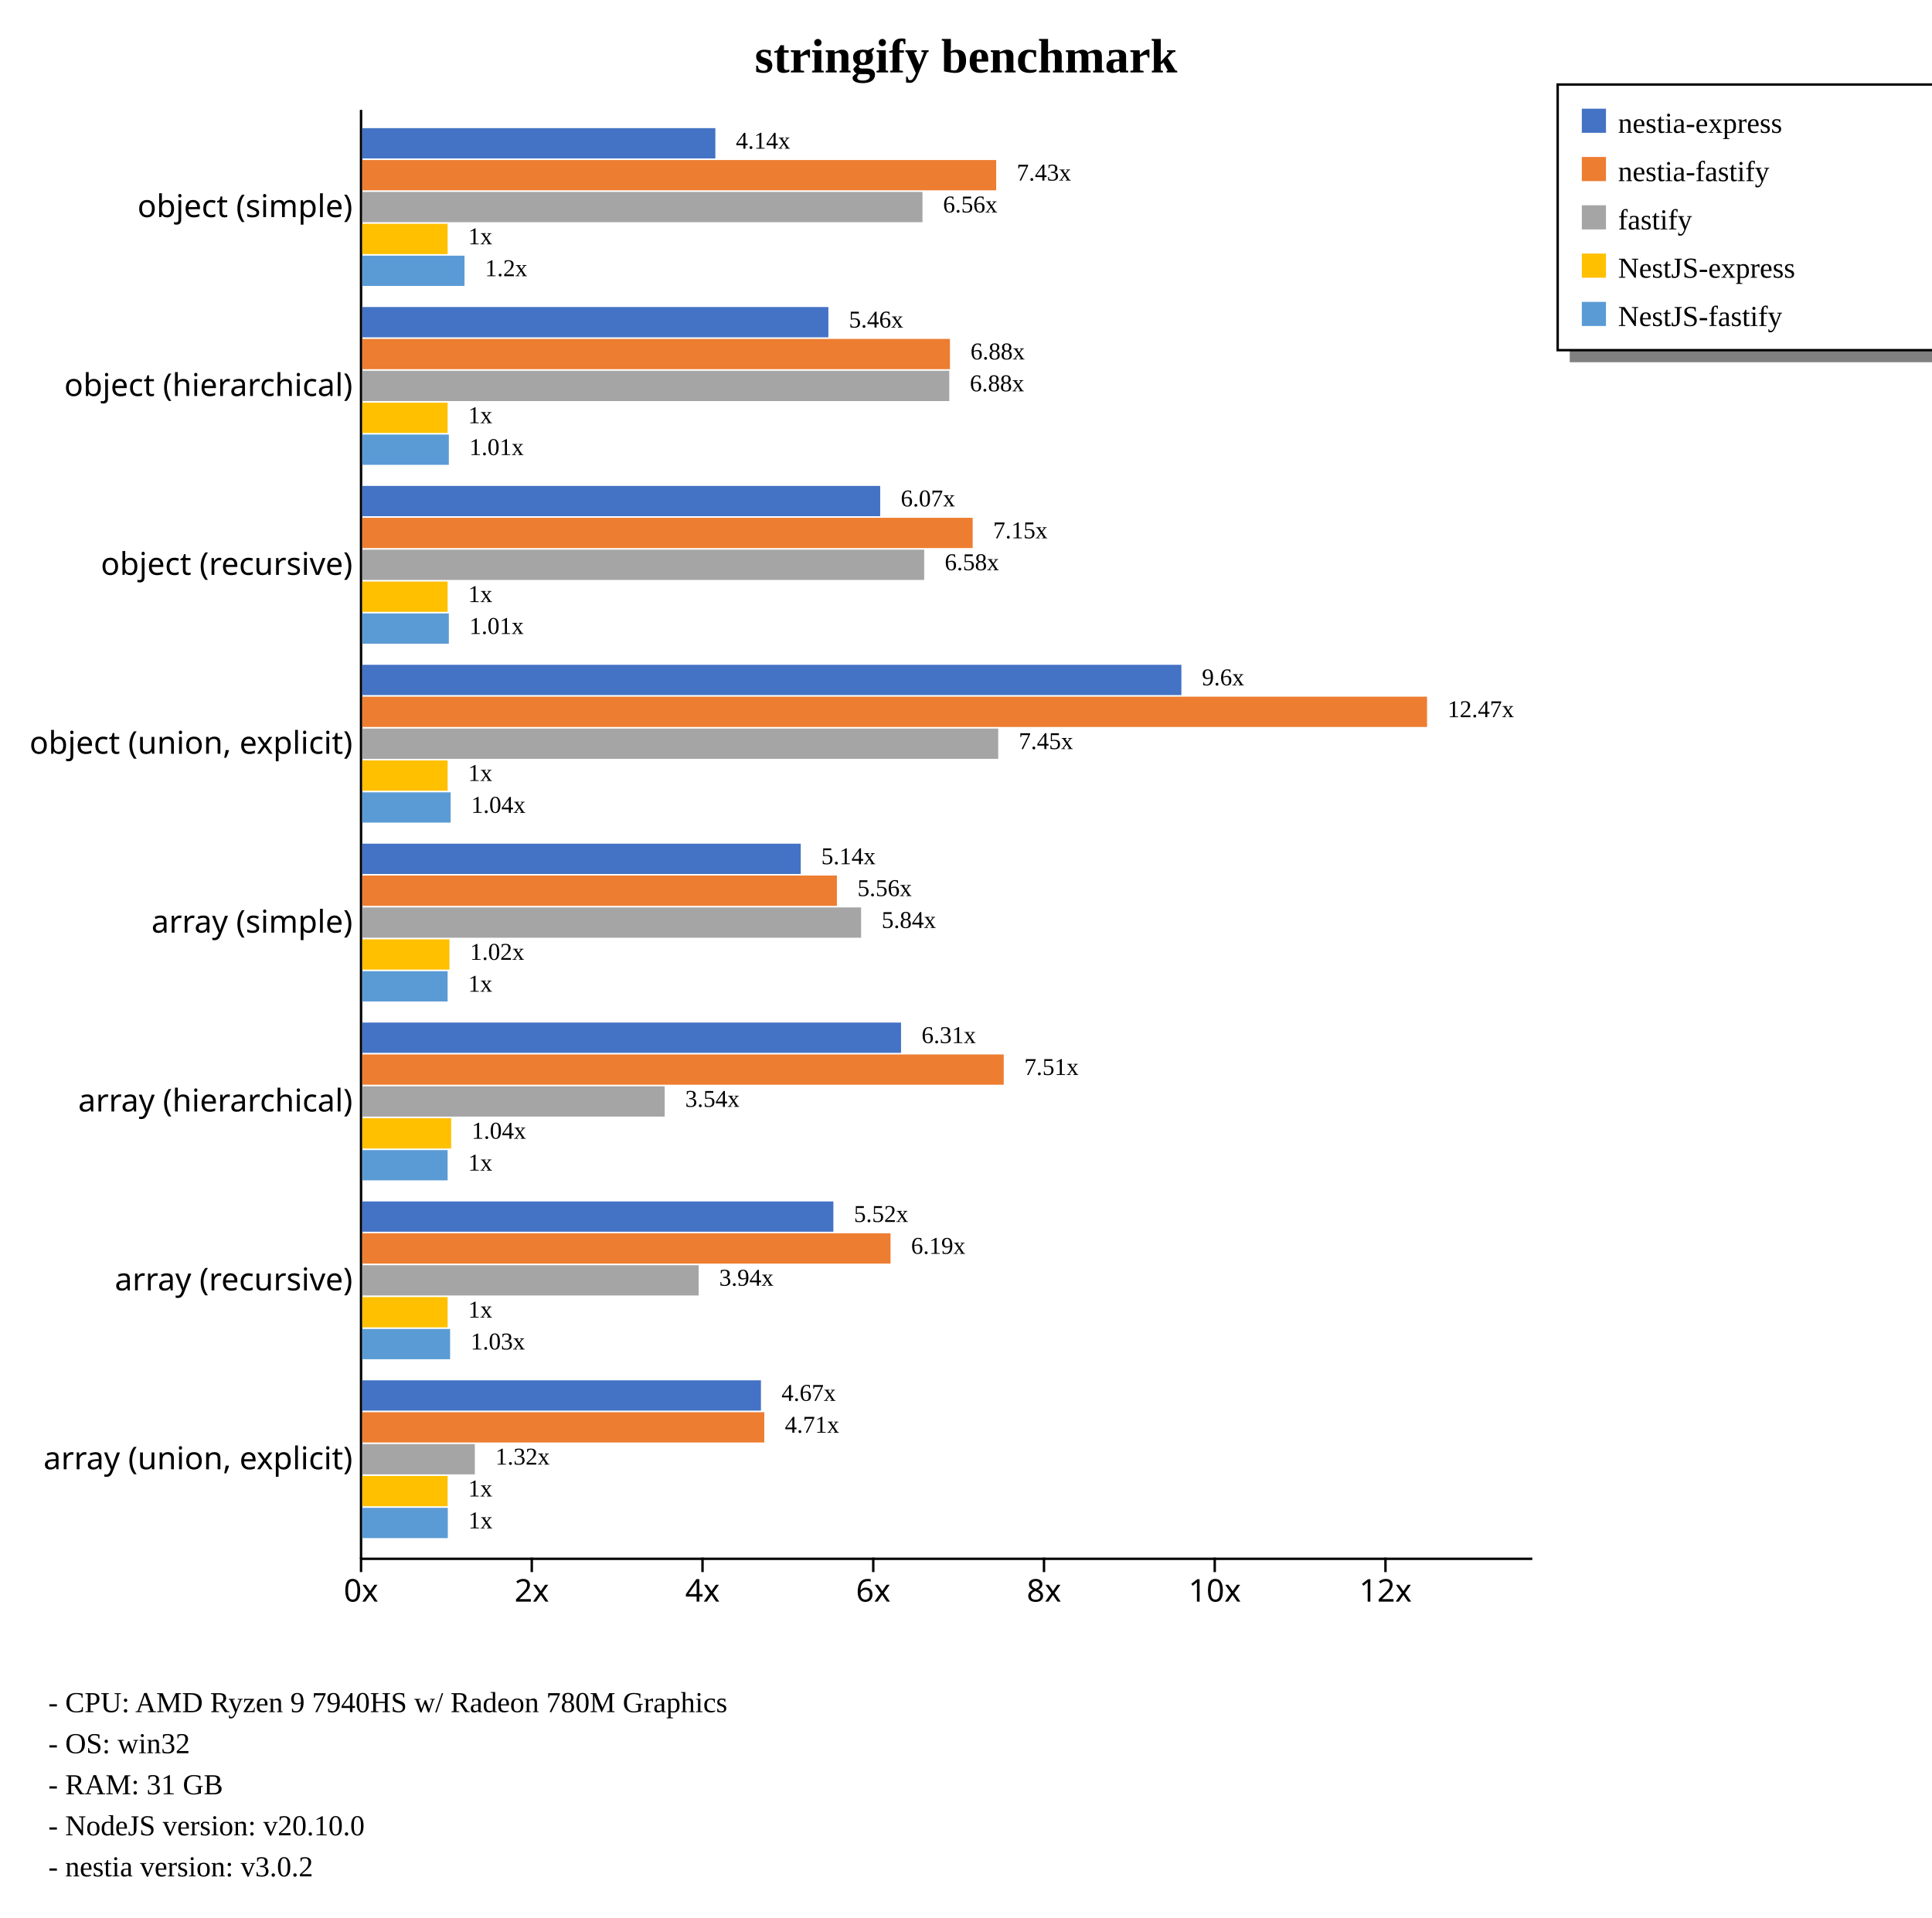
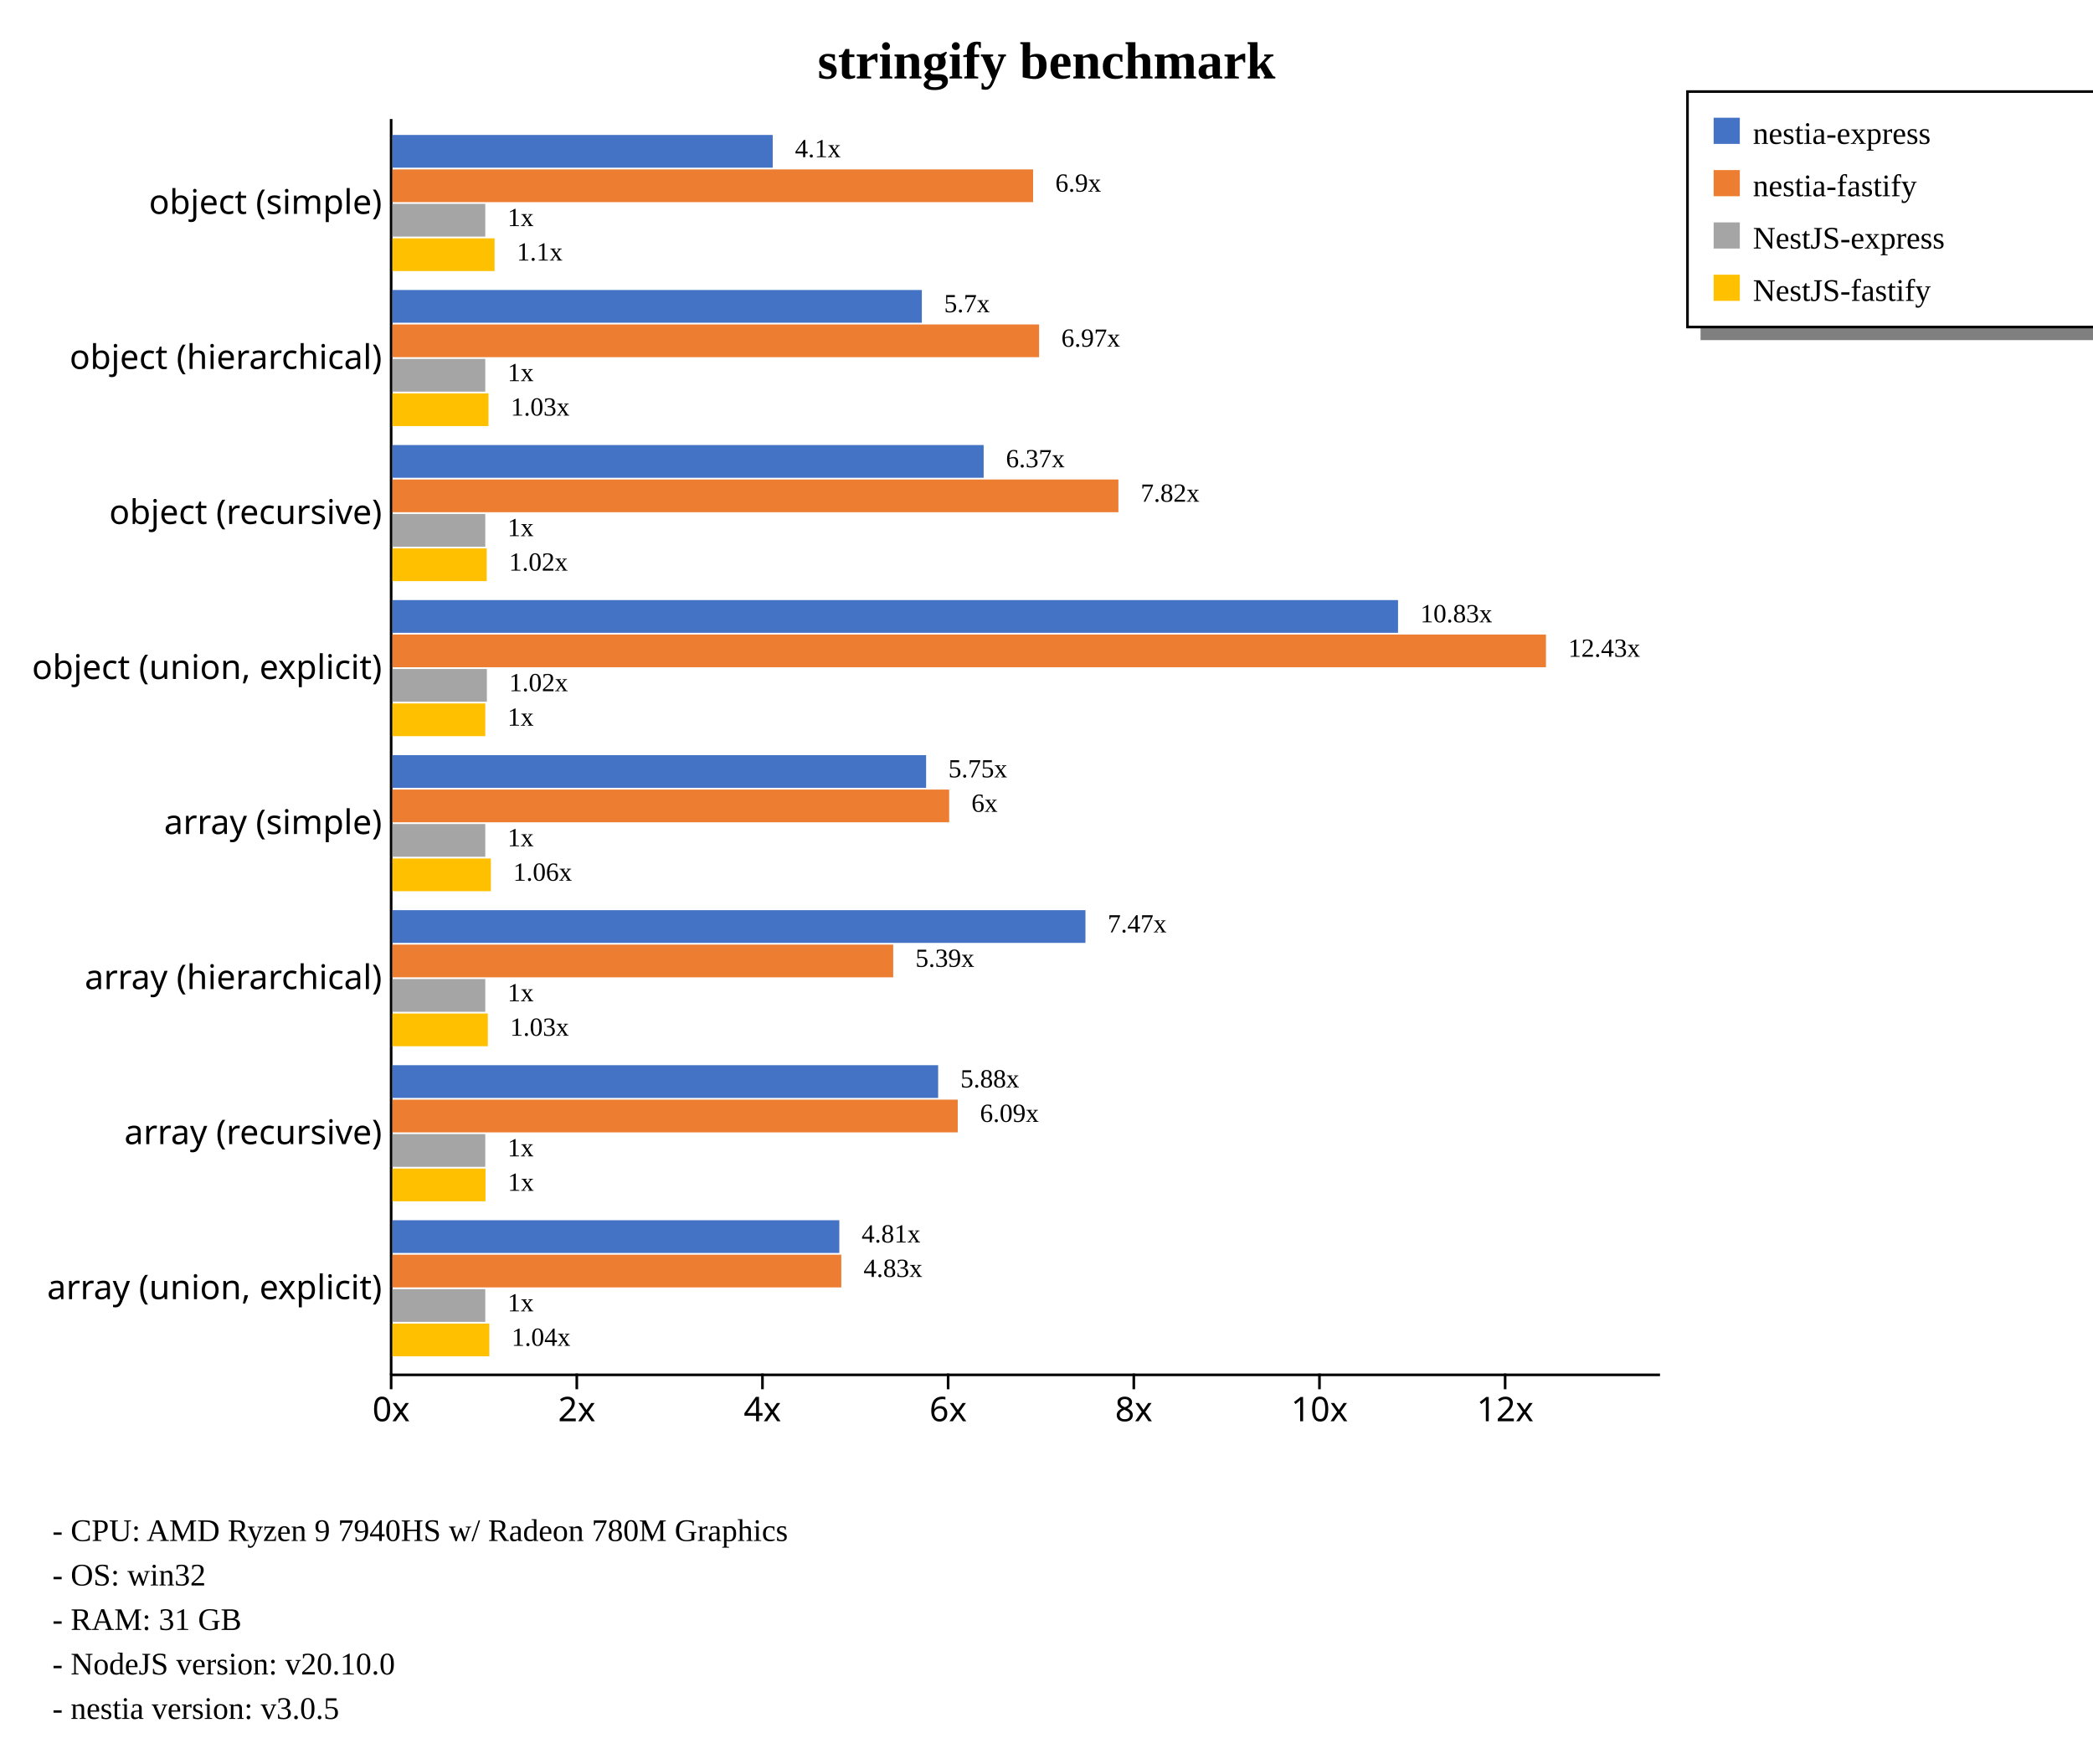
- <svg xmlns="http://www.w3.org/2000/svg" width="800" height="794" style="background-color: white;">
+ <svg xmlns="http://www.w3.org/2000/svg" width="800" height="674" style="background-color: white;">
  <g class="y axis" transform="translate(149,45)" fill="none" font-size="10" font-family="sans-serif" text-anchor="end" style="font-size: 13px;">
-     <path class="domain" stroke="currentColor" d="M0.5,0.5V600.5" />
-     <g class="tick" opacity="1" transform="translate(0,40.74074)" style="font-size: 13px;">
+     <path class="domain" stroke="currentColor" d="M0.5,0.5V480.5" />
+     <g class="tick" opacity="1" transform="translate(0,32.59259)" style="font-size: 13px;">
      <line stroke="currentColor" x2="0" />
      <text fill="currentColor" x="-3" dy="0.32em">object (simple)    </text>
    </g>
-     <g class="tick" opacity="1" transform="translate(0,114.8148)" style="font-size: 13px;">
+     <g class="tick" opacity="1" transform="translate(0,91.85185)" style="font-size: 13px;">
      <line stroke="currentColor" x2="0" />
      <text fill="currentColor" x="-3" dy="0.32em">object (hierarchical)    </text>
    </g>
-     <g class="tick" opacity="1" transform="translate(0,188.8889)" style="font-size: 13px;">
+     <g class="tick" opacity="1" transform="translate(0,151.1111)" style="font-size: 13px;">
      <line stroke="currentColor" x2="0" />
      <text fill="currentColor" x="-3" dy="0.32em">object (recursive)    </text>
    </g>
-     <g class="tick" opacity="1" transform="translate(0,262.963)" style="font-size: 13px;">
+     <g class="tick" opacity="1" transform="translate(0,210.3704)" style="font-size: 13px;">
      <line stroke="currentColor" x2="0" />
      <text fill="currentColor" x="-3" dy="0.32em">object (union, explicit)    </text>
    </g>
-     <g class="tick" opacity="1" transform="translate(0,337.037)" style="font-size: 13px;">
+     <g class="tick" opacity="1" transform="translate(0,269.6296)" style="font-size: 13px;">
      <line stroke="currentColor" x2="0" />
      <text fill="currentColor" x="-3" dy="0.32em">array (simple)    </text>
    </g>
-     <g class="tick" opacity="1" transform="translate(0,411.1111)" style="font-size: 13px;">
+     <g class="tick" opacity="1" transform="translate(0,328.8889)" style="font-size: 13px;">
      <line stroke="currentColor" x2="0" />
      <text fill="currentColor" x="-3" dy="0.32em">array (hierarchical)    </text>
    </g>
-     <g class="tick" opacity="1" transform="translate(0,485.1852)" style="font-size: 13px;">
+     <g class="tick" opacity="1" transform="translate(0,388.1481)" style="font-size: 13px;">
      <line stroke="currentColor" x2="0" />
      <text fill="currentColor" x="-3" dy="0.32em">array (recursive)    </text>
    </g>
-     <g class="tick" opacity="1" transform="translate(0,559.2593)" style="font-size: 13px;">
+     <g class="tick" opacity="1" transform="translate(0,447.4074)" style="font-size: 13px;">
      <line stroke="currentColor" x2="0" />
      <text fill="currentColor" x="-3" dy="0.32em">array (union, explicit)    </text>
    </g>
  </g>
-   <g class="x axis" transform="translate(149,645)" fill="none" font-size="10" font-family="sans-serif" text-anchor="middle" style="font-size: 13px;">
+   <g class="x axis" transform="translate(149,525)" fill="none" font-size="10" font-family="sans-serif" text-anchor="middle" style="font-size: 13px;">
    <path class="domain" stroke="currentColor" d="M0.5,0.5H485.5" />
    <g class="tick" opacity="1" transform="translate(0.5,0)" style="font-size: 13px;">
      <line stroke="currentColor" y2="6" />
      <text fill="currentColor" y="9" dy="0.71em">0x</text>
    </g>
-     <g class="tick" opacity="1" transform="translate(71.19899,0)" style="font-size: 13px;">
+     <g class="tick" opacity="1" transform="translate(71.46654,0)" style="font-size: 13px;">
      <line stroke="currentColor" y2="6" />
      <text fill="currentColor" y="9" dy="0.71em">2x</text>
    </g>
-     <g class="tick" opacity="1" transform="translate(141.898,0)" style="font-size: 13px;">
+     <g class="tick" opacity="1" transform="translate(142.4331,0)" style="font-size: 13px;">
      <line stroke="currentColor" y2="6" />
      <text fill="currentColor" y="9" dy="0.71em">4x</text>
    </g>
-     <g class="tick" opacity="1" transform="translate(212.597,0)" style="font-size: 13px;">
+     <g class="tick" opacity="1" transform="translate(213.3996,0)" style="font-size: 13px;">
      <line stroke="currentColor" y2="6" />
      <text fill="currentColor" y="9" dy="0.71em">6x</text>
    </g>
-     <g class="tick" opacity="1" transform="translate(283.2959,0)" style="font-size: 13px;">
+     <g class="tick" opacity="1" transform="translate(284.3662,0)" style="font-size: 13px;">
      <line stroke="currentColor" y2="6" />
      <text fill="currentColor" y="9" dy="0.71em">8x</text>
    </g>
-     <g class="tick" opacity="1" transform="translate(353.9949,0)" style="font-size: 13px;">
+     <g class="tick" opacity="1" transform="translate(355.3327,0)" style="font-size: 13px;">
      <line stroke="currentColor" y2="6" />
      <text fill="currentColor" y="9" dy="0.71em">10x</text>
    </g>
-     <g class="tick" opacity="1" transform="translate(424.6939,0)" style="font-size: 13px;">
+     <g class="tick" opacity="1" transform="translate(426.2993,0)" style="font-size: 13px;">
      <line stroke="currentColor" y2="6" />
      <text fill="currentColor" y="9" dy="0.71em">12x</text>
    </g>
  </g>
  <text transform="translate(400, 30)" style="text-anchor: middle; font-size: 20px; font-weight: bold;">stringify benchmark</text>
-   <rect x="650" y="145" width="230" height="5" fill="gray" />
-   <rect x="645" y="35" width="230" height="110" fill="none" stroke="black" />
+   <rect x="650" y="125" width="230" height="5" fill="gray" />
+   <rect x="645" y="35" width="230" height="90" fill="none" stroke="black" />
  <rect x="655" y="45" width="10" height="10" style="fill: #4472c4;" />
  <text x="670" y="55" style="font-size: 12px;">nestia-express</text>
  <rect x="655" y="65" width="10" height="10" style="fill: #ed7d31;" />
  <text x="670" y="75" style="font-size: 12px;">nestia-fastify</text>
  <rect x="655" y="85" width="10" height="10" style="fill: #a5a5a5;" />
-   <text x="670" y="95" style="font-size: 12px;">fastify</text>
+   <text x="670" y="95" style="font-size: 12px;">NestJS-express</text>
  <rect x="655" y="105" width="10" height="10" style="fill: #ffc000;" />
-   <text x="670" y="115" style="font-size: 12px;">NestJS-express</text>
-   <rect x="655" y="125" width="10" height="10" style="fill: #5b9bd5;" />
-   <text x="670" y="135" style="font-size: 12px;">NestJS-fastify</text>
-   <text x="20" y="709" style="font-size: 12px;">  - CPU: AMD Ryzen 9 7940HS w/ Radeon 780M Graphics</text>
-   <text x="20" y="726" style="font-size: 12px;">  - OS: win32</text>
-   <text x="20" y="743" style="font-size: 12px;">  - RAM: 31 GB</text>
-   <text x="20" y="760" style="font-size: 12px;">  - NodeJS version: v20.10.0</text>
-   <text x="20" y="777" style="font-size: 12px;">  - nestia version: v3.0.2</text>
+   <text x="670" y="115" style="font-size: 12px;">NestJS-fastify</text>
+   <text x="20" y="589" style="font-size: 12px;">  - CPU: AMD Ryzen 9 7940HS w/ Radeon 780M Graphics</text>
+   <text x="20" y="606" style="font-size: 12px;">  - OS: win32</text>
+   <text x="20" y="623" style="font-size: 12px;">  - RAM: 31 GB</text>
+   <text x="20" y="640" style="font-size: 12px;">  - NodeJS version: v20.10.0</text>
+   <text x="20" y="657" style="font-size: 12px;">  - nestia version: v3.0.5</text>
  <g style="font-size: 13px;">
    <g style="font-size: 13px;">
-       <rect x="150" y="53.067" width="146.211" height="12.541" fill="#4472c4" />
-       <rect x="150" y="66.269" width="262.504" height="12.541" fill="#ed7d31" />
-       <rect x="150" y="79.47" width="231.983" height="12.541" fill="#a5a5a5" />
-       <rect x="150" y="92.671" width="35.349" height="12.541" fill="#ffc000" />
-       <rect x="150" y="105.873" width="42.341" height="12.541" fill="#5b9bd5" />
-       <text class="label" x="304.711" y="61.567" font-size="10px">4.14x</text>
-       <text class="label" x="421.004" y="74.769" font-size="10px">7.43x</text>
-       <text class="label" x="390.483" y="87.97" font-size="10px">6.56x</text>
-       <text class="label" x="193.849" y="101.171" font-size="10px">1x</text>
-       <text class="label" x="200.841" y="114.373" font-size="10px">1.2x</text>
-       <text class="label" x="301.211" y="63.067" font-size="8px" />
-       <text class="label" x="417.504" y="76.269" font-size="8px" />
-       <text class="label" x="386.983" y="89.47" font-size="8px" />
-       <text class="label" x="190.349" y="102.671" font-size="8px" />
-       <text class="label" x="197.341" y="115.873" font-size="8px" />
+       <rect x="150" y="51.584" width="145.351" height="12.51" fill="#4472c4" />
+       <rect x="150" y="64.753" width="244.874" height="12.51" fill="#ed7d31" />
+       <rect x="150" y="77.922" width="35.483" height="12.51" fill="#a5a5a5" />
+       <rect x="150" y="91.091" width="39.043" height="12.51" fill="#ffc000" />
+       <text class="label" x="303.851" y="60.084" font-size="10px">4.1x</text>
+       <text class="label" x="403.374" y="73.253" font-size="10px">6.9x</text>
+       <text class="label" x="193.983" y="86.422" font-size="10px">1x</text>
+       <text class="label" x="197.543" y="99.591" font-size="10px">1.1x</text>
+       <text class="label" x="300.351" y="61.584" font-size="8px" />
+       <text class="label" x="399.874" y="74.753" font-size="8px" />
+       <text class="label" x="190.483" y="87.922" font-size="8px" />
+       <text class="label" x="194.043" y="101.091" font-size="8px" />
    </g>
    <g style="font-size: 13px;">
-       <rect x="150" y="127.142" width="193.011" height="12.541" fill="#4472c4" />
-       <rect x="150" y="140.343" width="243.356" height="12.541" fill="#ed7d31" />
-       <rect x="150" y="153.544" width="243.083" height="12.541" fill="#a5a5a5" />
-       <rect x="150" y="166.746" width="35.349" height="12.541" fill="#ffc000" />
-       <rect x="150" y="179.947" width="35.855" height="12.541" fill="#5b9bd5" />
-       <text class="label" x="351.511" y="135.642" font-size="10px">5.46x</text>
-       <text class="label" x="401.856" y="148.843" font-size="10px">6.88x</text>
-       <text class="label" x="401.583" y="162.044" font-size="10px">6.88x</text>
-       <text class="label" x="193.849" y="175.246" font-size="10px">1x</text>
-       <text class="label" x="194.355" y="188.447" font-size="10px">1.01x</text>
-       <text class="label" x="348.011" y="137.142" font-size="8px" />
-       <text class="label" x="398.356" y="150.343" font-size="8px" />
-       <text class="label" x="398.083" y="163.544" font-size="8px" />
-       <text class="label" x="190.349" y="176.746" font-size="8px" />
-       <text class="label" x="190.855" y="189.947" font-size="8px" />
+       <rect x="150" y="110.844" width="202.352" height="12.51" fill="#4472c4" />
+       <rect x="150" y="124.012" width="247.161" height="12.51" fill="#ed7d31" />
+       <rect x="150" y="137.181" width="35.483" height="12.51" fill="#a5a5a5" />
+       <rect x="150" y="150.35" width="36.706" height="12.51" fill="#ffc000" />
+       <text class="label" x="360.852" y="119.344" font-size="10px">5.7x</text>
+       <text class="label" x="405.661" y="132.512" font-size="10px">6.97x</text>
+       <text class="label" x="193.983" y="145.681" font-size="10px">1x</text>
+       <text class="label" x="195.206" y="158.85" font-size="10px">1.03x</text>
+       <text class="label" x="357.352" y="120.844" font-size="8px" />
+       <text class="label" x="402.161" y="134.012" font-size="8px" />
+       <text class="label" x="190.483" y="147.181" font-size="8px" />
+       <text class="label" x="191.706" y="160.35" font-size="8px" />
    </g>
    <g style="font-size: 13px;">
-       <rect x="150" y="201.216" width="214.468" height="12.541" fill="#4472c4" />
-       <rect x="150" y="214.417" width="252.755" height="12.541" fill="#ed7d31" />
-       <rect x="150" y="227.618" width="232.682" height="12.541" fill="#a5a5a5" />
-       <rect x="150" y="240.82" width="35.349" height="12.541" fill="#ffc000" />
-       <rect x="150" y="254.021" width="35.856" height="12.541" fill="#5b9bd5" />
-       <text class="label" x="372.968" y="209.716" font-size="10px">6.07x</text>
-       <text class="label" x="411.255" y="222.917" font-size="10px">7.15x</text>
-       <text class="label" x="391.182" y="236.118" font-size="10px">6.58x</text>
-       <text class="label" x="193.849" y="249.32" font-size="10px">1x</text>
-       <text class="label" x="194.356" y="262.521" font-size="10px">1.01x</text>
-       <text class="label" x="369.468" y="211.216" font-size="8px" />
-       <text class="label" x="407.755" y="224.417" font-size="8px" />
-       <text class="label" x="387.682" y="237.618" font-size="8px" />
-       <text class="label" x="190.349" y="250.82" font-size="8px" />
-       <text class="label" x="190.856" y="264.021" font-size="8px" />
+       <rect x="150" y="170.103" width="225.978" height="12.51" fill="#4472c4" />
+       <rect x="150" y="183.272" width="277.484" height="12.51" fill="#ed7d31" />
+       <rect x="150" y="196.44" width="35.483" height="12.51" fill="#a5a5a5" />
+       <rect x="150" y="209.609" width="36.036" height="12.51" fill="#ffc000" />
+       <text class="label" x="384.478" y="178.603" font-size="10px">6.37x</text>
+       <text class="label" x="435.984" y="191.772" font-size="10px">7.82x</text>
+       <text class="label" x="193.983" y="204.94" font-size="10px">1x</text>
+       <text class="label" x="194.536" y="218.109" font-size="10px">1.02x</text>
+       <text class="label" x="380.978" y="180.103" font-size="8px" />
+       <text class="label" x="432.484" y="193.272" font-size="8px" />
+       <text class="label" x="190.483" y="206.44" font-size="8px" />
+       <text class="label" x="191.036" y="219.609" font-size="8px" />
    </g>
    <g style="font-size: 13px;">
-       <rect x="150" y="275.29" width="339.185" height="12.541" fill="#4472c4" />
-       <rect x="150" y="288.491" width="440.909" height="12.541" fill="#ed7d31" />
-       <rect x="150" y="301.692" width="263.34" height="12.541" fill="#a5a5a5" />
-       <rect x="150" y="314.894" width="35.349" height="12.541" fill="#ffc000" />
-       <rect x="150" y="328.095" width="36.588" height="12.541" fill="#5b9bd5" />
-       <text class="label" x="497.685" y="283.79" font-size="10px">9.6x</text>
-       <text class="label" x="599.409" y="296.991" font-size="10px">12.47x</text>
-       <text class="label" x="421.84" y="310.192" font-size="10px">7.45x</text>
-       <text class="label" x="193.849" y="323.394" font-size="10px">1x</text>
-       <text class="label" x="195.088" y="336.595" font-size="10px">1.04x</text>
-       <text class="label" x="494.185" y="285.29" font-size="8px" />
-       <text class="label" x="595.909" y="298.491" font-size="8px" />
-       <text class="label" x="418.34" y="311.692" font-size="8px" />
-       <text class="label" x="190.349" y="324.894" font-size="8px" />
-       <text class="label" x="191.588" y="338.095" font-size="8px" />
+       <rect x="150" y="229.362" width="384.37" height="12.51" fill="#4472c4" />
+       <rect x="150" y="242.531" width="440.909" height="12.51" fill="#ed7d31" />
+       <rect x="150" y="255.7" width="36.093" height="12.51" fill="#a5a5a5" />
+       <rect x="150" y="268.868" width="35.483" height="12.51" fill="#ffc000" />
+       <text class="label" x="542.87" y="237.862" font-size="10px">10.83x</text>
+       <text class="label" x="599.409" y="251.031" font-size="10px">12.43x</text>
+       <text class="label" x="194.593" y="264.2" font-size="10px">1.02x</text>
+       <text class="label" x="193.983" y="277.368" font-size="10px">1x</text>
+       <text class="label" x="539.37" y="239.362" font-size="8px" />
+       <text class="label" x="595.909" y="252.531" font-size="8px" />
+       <text class="label" x="191.093" y="265.7" font-size="8px" />
+       <text class="label" x="190.483" y="278.868" font-size="8px" />
    </g>
    <g style="font-size: 13px;">
-       <rect x="150" y="349.364" width="181.571" height="12.541" fill="#4472c4" />
-       <rect x="150" y="362.565" width="196.546" height="12.541" fill="#ed7d31" />
-       <rect x="150" y="375.766" width="206.564" height="12.541" fill="#a5a5a5" />
-       <rect x="150" y="388.968" width="36.108" height="12.541" fill="#ffc000" />
-       <rect x="150" y="402.169" width="35.349" height="12.541" fill="#5b9bd5" />
-       <text class="label" x="340.071" y="357.864" font-size="10px">5.14x</text>
-       <text class="label" x="355.046" y="371.065" font-size="10px">5.56x</text>
-       <text class="label" x="365.064" y="384.266" font-size="10px">5.84x</text>
-       <text class="label" x="194.608" y="397.468" font-size="10px">1.02x</text>
-       <text class="label" x="193.849" y="410.669" font-size="10px">1x</text>
-       <text class="label" x="336.571" y="359.364" font-size="8px" />
-       <text class="label" x="351.546" y="372.565" font-size="8px" />
-       <text class="label" x="361.564" y="385.766" font-size="8px" />
-       <text class="label" x="191.108" y="398.968" font-size="8px" />
-       <text class="label" x="190.349" y="412.169" font-size="8px" />
+       <rect x="150" y="288.621" width="203.983" height="12.51" fill="#4472c4" />
+       <rect x="150" y="301.79" width="212.795" height="12.51" fill="#ed7d31" />
+       <rect x="150" y="314.959" width="35.483" height="12.51" fill="#a5a5a5" />
+       <rect x="150" y="328.128" width="37.631" height="12.51" fill="#ffc000" />
+       <text class="label" x="362.483" y="297.121" font-size="10px">5.75x</text>
+       <text class="label" x="371.295" y="310.29" font-size="10px">6x</text>
+       <text class="label" x="193.983" y="323.459" font-size="10px">1x</text>
+       <text class="label" x="196.131" y="336.628" font-size="10px">1.06x</text>
+       <text class="label" x="358.983" y="298.621" font-size="8px" />
+       <text class="label" x="367.795" y="311.79" font-size="8px" />
+       <text class="label" x="190.483" y="324.959" font-size="8px" />
+       <text class="label" x="192.631" y="338.128" font-size="8px" />
    </g>
    <g style="font-size: 13px;">
-       <rect x="150" y="423.438" width="223.1" height="12.541" fill="#4472c4" />
-       <rect x="150" y="436.639" width="265.627" height="12.541" fill="#ed7d31" />
-       <rect x="150" y="449.84" width="125.226" height="12.541" fill="#a5a5a5" />
-       <rect x="150" y="463.042" width="36.811" height="12.541" fill="#ffc000" />
-       <rect x="150" y="476.243" width="35.349" height="12.541" fill="#5b9bd5" />
-       <text class="label" x="381.6" y="431.938" font-size="10px">6.31x</text>
-       <text class="label" x="424.127" y="445.139" font-size="10px">7.51x</text>
-       <text class="label" x="283.726" y="458.34" font-size="10px">3.54x</text>
-       <text class="label" x="195.311" y="471.542" font-size="10px">1.04x</text>
-       <text class="label" x="193.849" y="484.743" font-size="10px">1x</text>
-       <text class="label" x="378.1" y="433.438" font-size="8px" />
-       <text class="label" x="420.627" y="446.639" font-size="8px" />
-       <text class="label" x="280.226" y="459.84" font-size="8px" />
-       <text class="label" x="191.811" y="473.042" font-size="8px" />
-       <text class="label" x="190.349" y="486.243" font-size="8px" />
+       <rect x="150" y="347.881" width="264.887" height="12.51" fill="#4472c4" />
+       <rect x="150" y="361.049" width="191.403" height="12.51" fill="#ed7d31" />
+       <rect x="150" y="374.218" width="35.483" height="12.51" fill="#a5a5a5" />
+       <rect x="150" y="387.387" width="36.465" height="12.51" fill="#ffc000" />
+       <text class="label" x="423.387" y="356.381" font-size="10px">7.47x</text>
+       <text class="label" x="349.903" y="369.549" font-size="10px">5.39x</text>
+       <text class="label" x="193.983" y="382.718" font-size="10px">1x</text>
+       <text class="label" x="194.965" y="395.887" font-size="10px">1.03x</text>
+       <text class="label" x="419.887" y="357.881" font-size="8px" />
+       <text class="label" x="346.403" y="371.049" font-size="8px" />
+       <text class="label" x="190.483" y="384.218" font-size="8px" />
+       <text class="label" x="191.465" y="397.387" font-size="8px" />
    </g>
    <g style="font-size: 13px;">
-       <rect x="150" y="497.512" width="195.081" height="12.541" fill="#4472c4" />
-       <rect x="150" y="510.713" width="218.748" height="12.541" fill="#ed7d31" />
-       <rect x="150" y="523.915" width="139.306" height="12.541" fill="#a5a5a5" />
-       <rect x="150" y="537.116" width="35.349" height="12.541" fill="#ffc000" />
-       <rect x="150" y="550.317" width="36.382" height="12.541" fill="#5b9bd5" />
-       <text class="label" x="353.581" y="506.012" font-size="10px">5.52x</text>
-       <text class="label" x="377.248" y="519.213" font-size="10px">6.19x</text>
-       <text class="label" x="297.806" y="532.415" font-size="10px">3.94x</text>
-       <text class="label" x="193.849" y="545.616" font-size="10px">1x</text>
-       <text class="label" x="194.882" y="558.817" font-size="10px">1.03x</text>
-       <text class="label" x="350.081" y="507.512" font-size="8px" />
-       <text class="label" x="373.748" y="520.713" font-size="8px" />
-       <text class="label" x="294.306" y="533.915" font-size="8px" />
-       <text class="label" x="190.349" y="547.116" font-size="8px" />
-       <text class="label" x="191.382" y="560.317" font-size="8px" />
+       <rect x="150" y="407.14" width="208.584" height="12.51" fill="#4472c4" />
+       <rect x="150" y="420.309" width="216.07" height="12.51" fill="#ed7d31" />
+       <rect x="150" y="433.477" width="35.483" height="12.51" fill="#a5a5a5" />
+       <rect x="150" y="446.646" width="35.58" height="12.51" fill="#ffc000" />
+       <text class="label" x="367.084" y="415.64" font-size="10px">5.88x</text>
+       <text class="label" x="374.57" y="428.809" font-size="10px">6.09x</text>
+       <text class="label" x="193.983" y="441.977" font-size="10px">1x</text>
+       <text class="label" x="194.08" y="455.146" font-size="10px">1x</text>
+       <text class="label" x="363.584" y="417.14" font-size="8px" />
+       <text class="label" x="371.07" y="430.309" font-size="8px" />
+       <text class="label" x="190.483" y="443.477" font-size="8px" />
+       <text class="label" x="190.58" y="456.646" font-size="8px" />
    </g>
    <g style="font-size: 13px;">
-       <rect x="150" y="571.586" width="165.089" height="12.541" fill="#4472c4" />
-       <rect x="150" y="584.787" width="166.478" height="12.541" fill="#ed7d31" />
-       <rect x="150" y="597.989" width="46.617" height="12.541" fill="#a5a5a5" />
-       <rect x="150" y="611.19" width="35.349" height="12.541" fill="#ffc000" />
-       <rect x="150" y="624.391" width="35.429" height="12.541" fill="#5b9bd5" />
-       <text class="label" x="323.589" y="580.086" font-size="10px">4.67x</text>
-       <text class="label" x="324.978" y="593.287" font-size="10px">4.71x</text>
-       <text class="label" x="205.117" y="606.489" font-size="10px">1.32x</text>
-       <text class="label" x="193.849" y="619.69" font-size="10px">1x</text>
-       <text class="label" x="193.929" y="632.891" font-size="10px">1x</text>
-       <text class="label" x="320.089" y="581.586" font-size="8px" />
-       <text class="label" x="321.478" y="594.787" font-size="8px" />
-       <text class="label" x="201.617" y="607.989" font-size="8px" />
-       <text class="label" x="190.349" y="621.19" font-size="8px" />
-       <text class="label" x="190.429" y="634.391" font-size="8px" />
+       <rect x="150" y="466.399" width="170.81" height="12.51" fill="#4472c4" />
+       <rect x="150" y="479.568" width="171.56" height="12.51" fill="#ed7d31" />
+       <rect x="150" y="492.737" width="35.483" height="12.51" fill="#a5a5a5" />
+       <rect x="150" y="505.905" width="37.032" height="12.51" fill="#ffc000" />
+       <text class="label" x="329.31" y="474.899" font-size="10px">4.81x</text>
+       <text class="label" x="330.06" y="488.068" font-size="10px">4.83x</text>
+       <text class="label" x="193.983" y="501.237" font-size="10px">1x</text>
+       <text class="label" x="195.532" y="514.405" font-size="10px">1.04x</text>
+       <text class="label" x="325.81" y="476.399" font-size="8px" />
+       <text class="label" x="326.56" y="489.568" font-size="8px" />
+       <text class="label" x="190.483" y="502.737" font-size="8px" />
+       <text class="label" x="192.032" y="515.905" font-size="8px" />
    </g>
  </g>
</svg>
